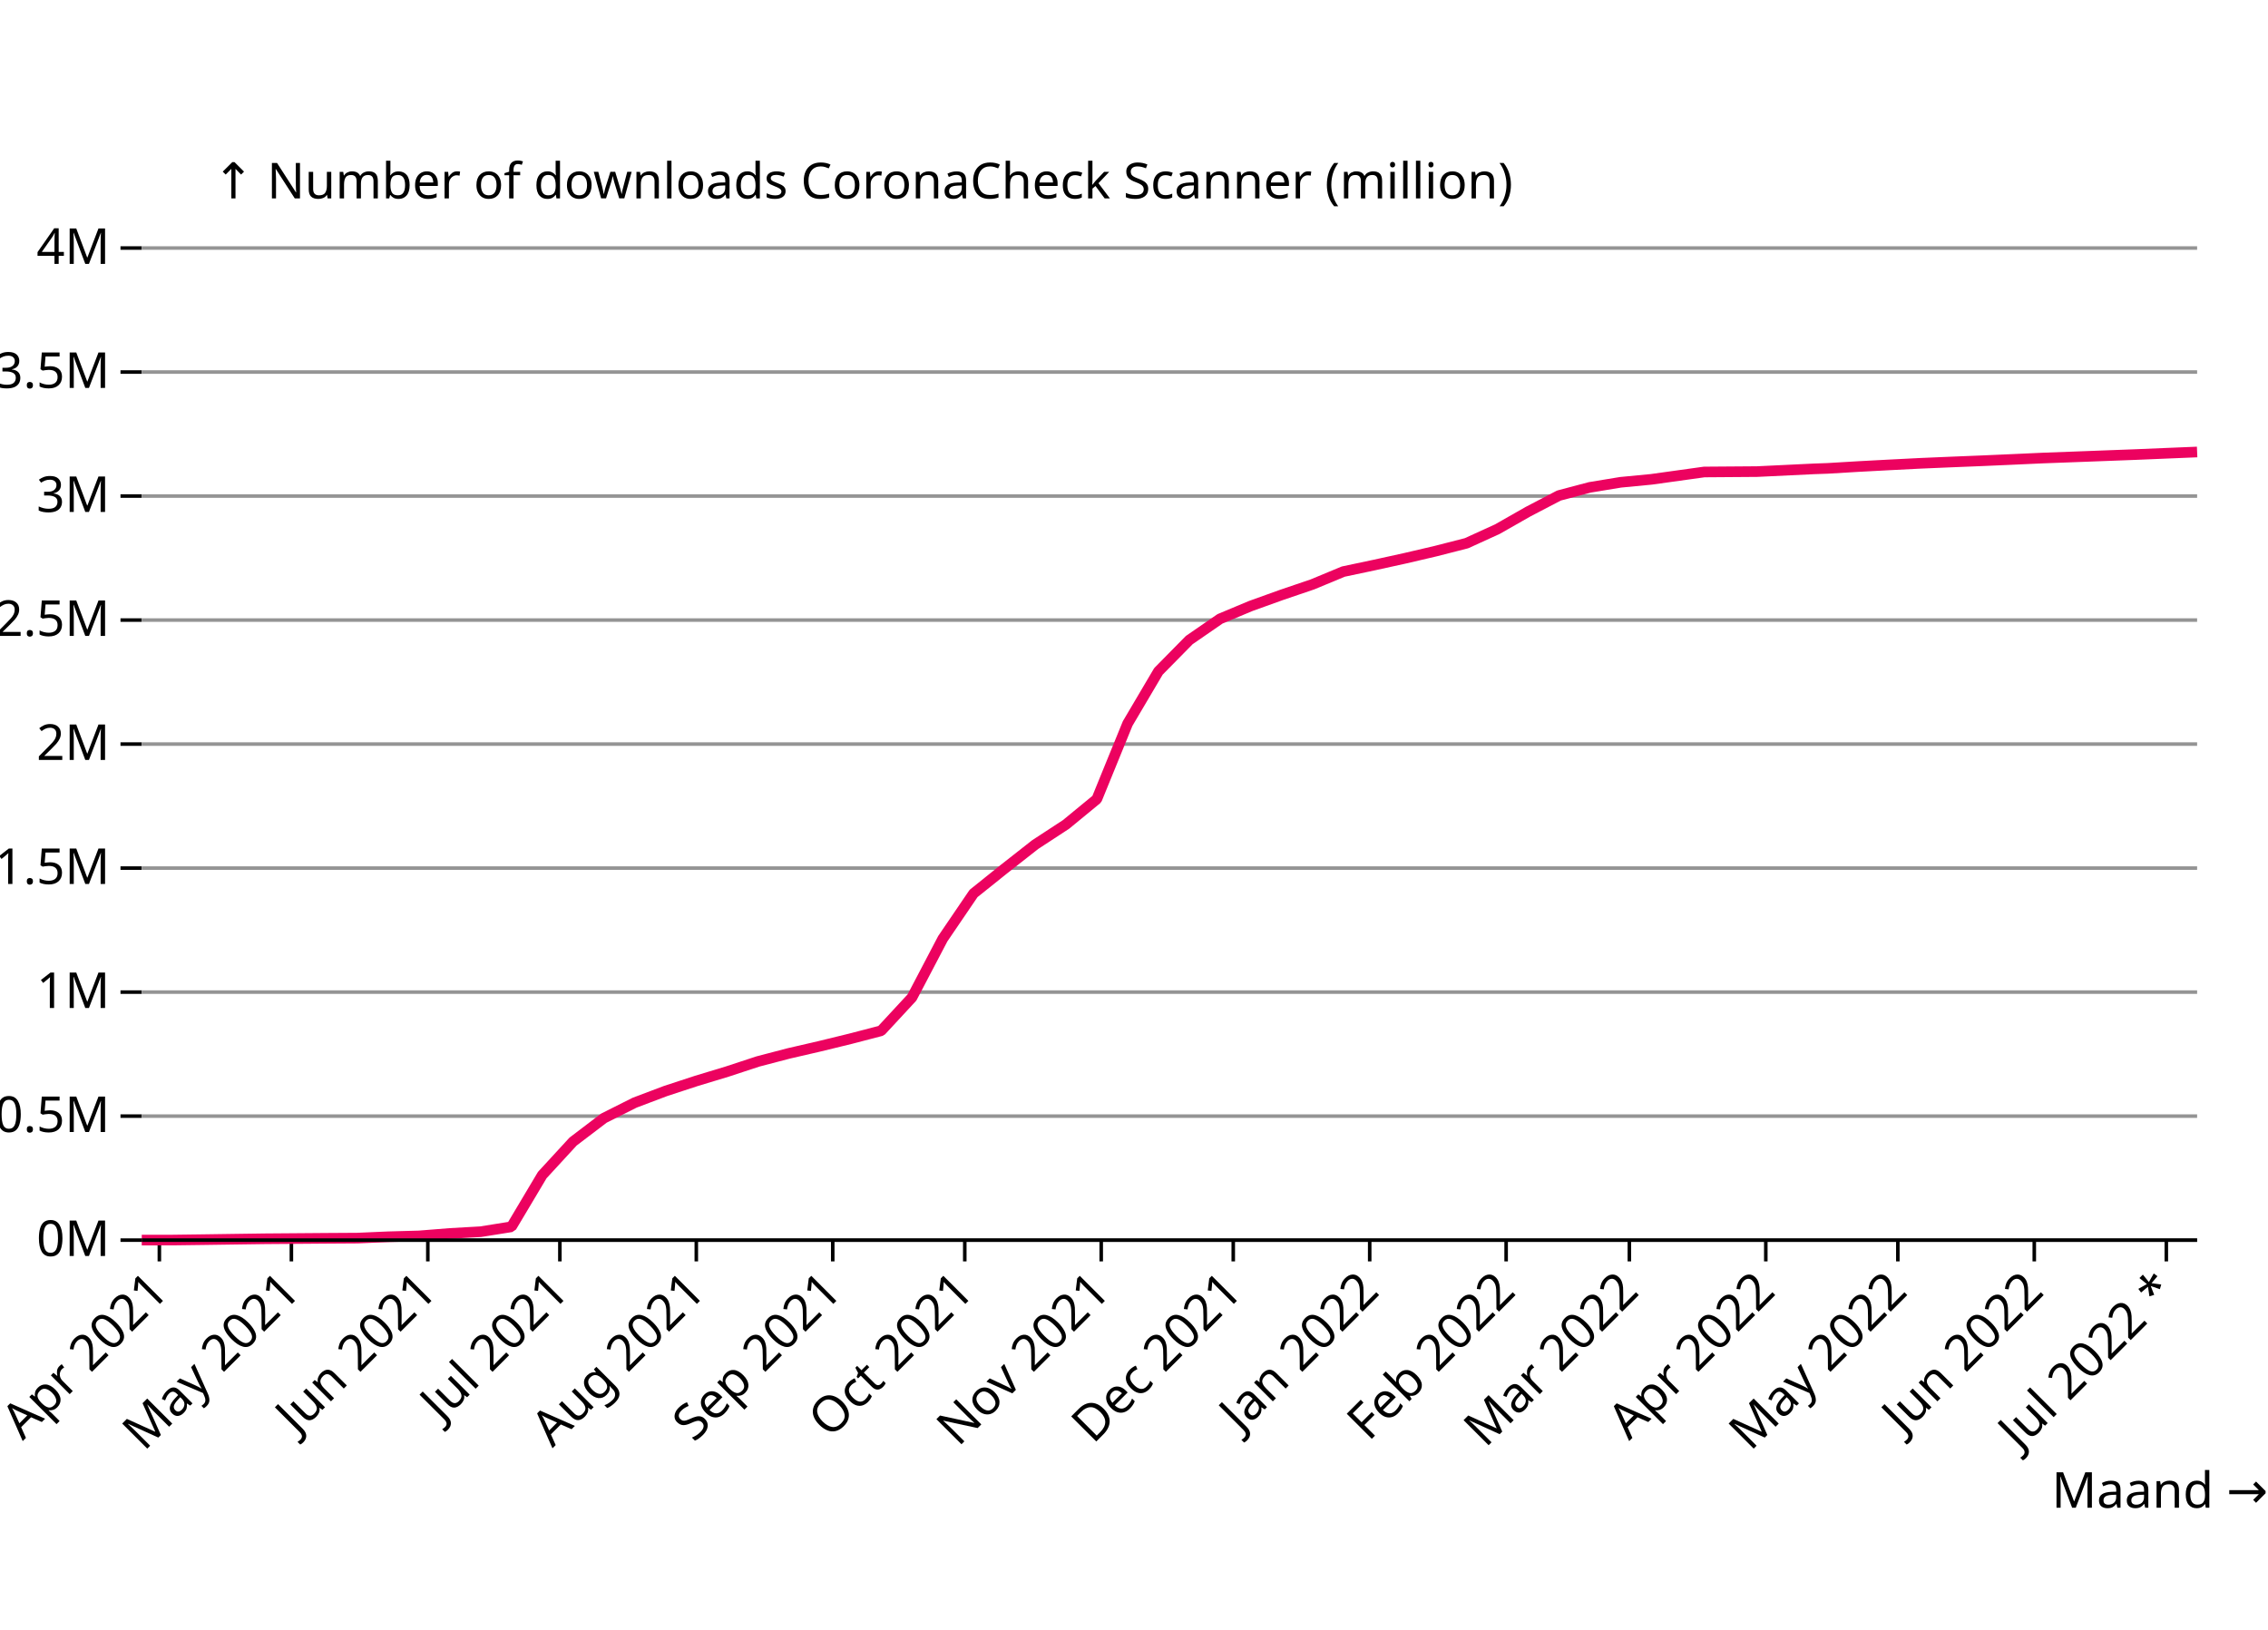
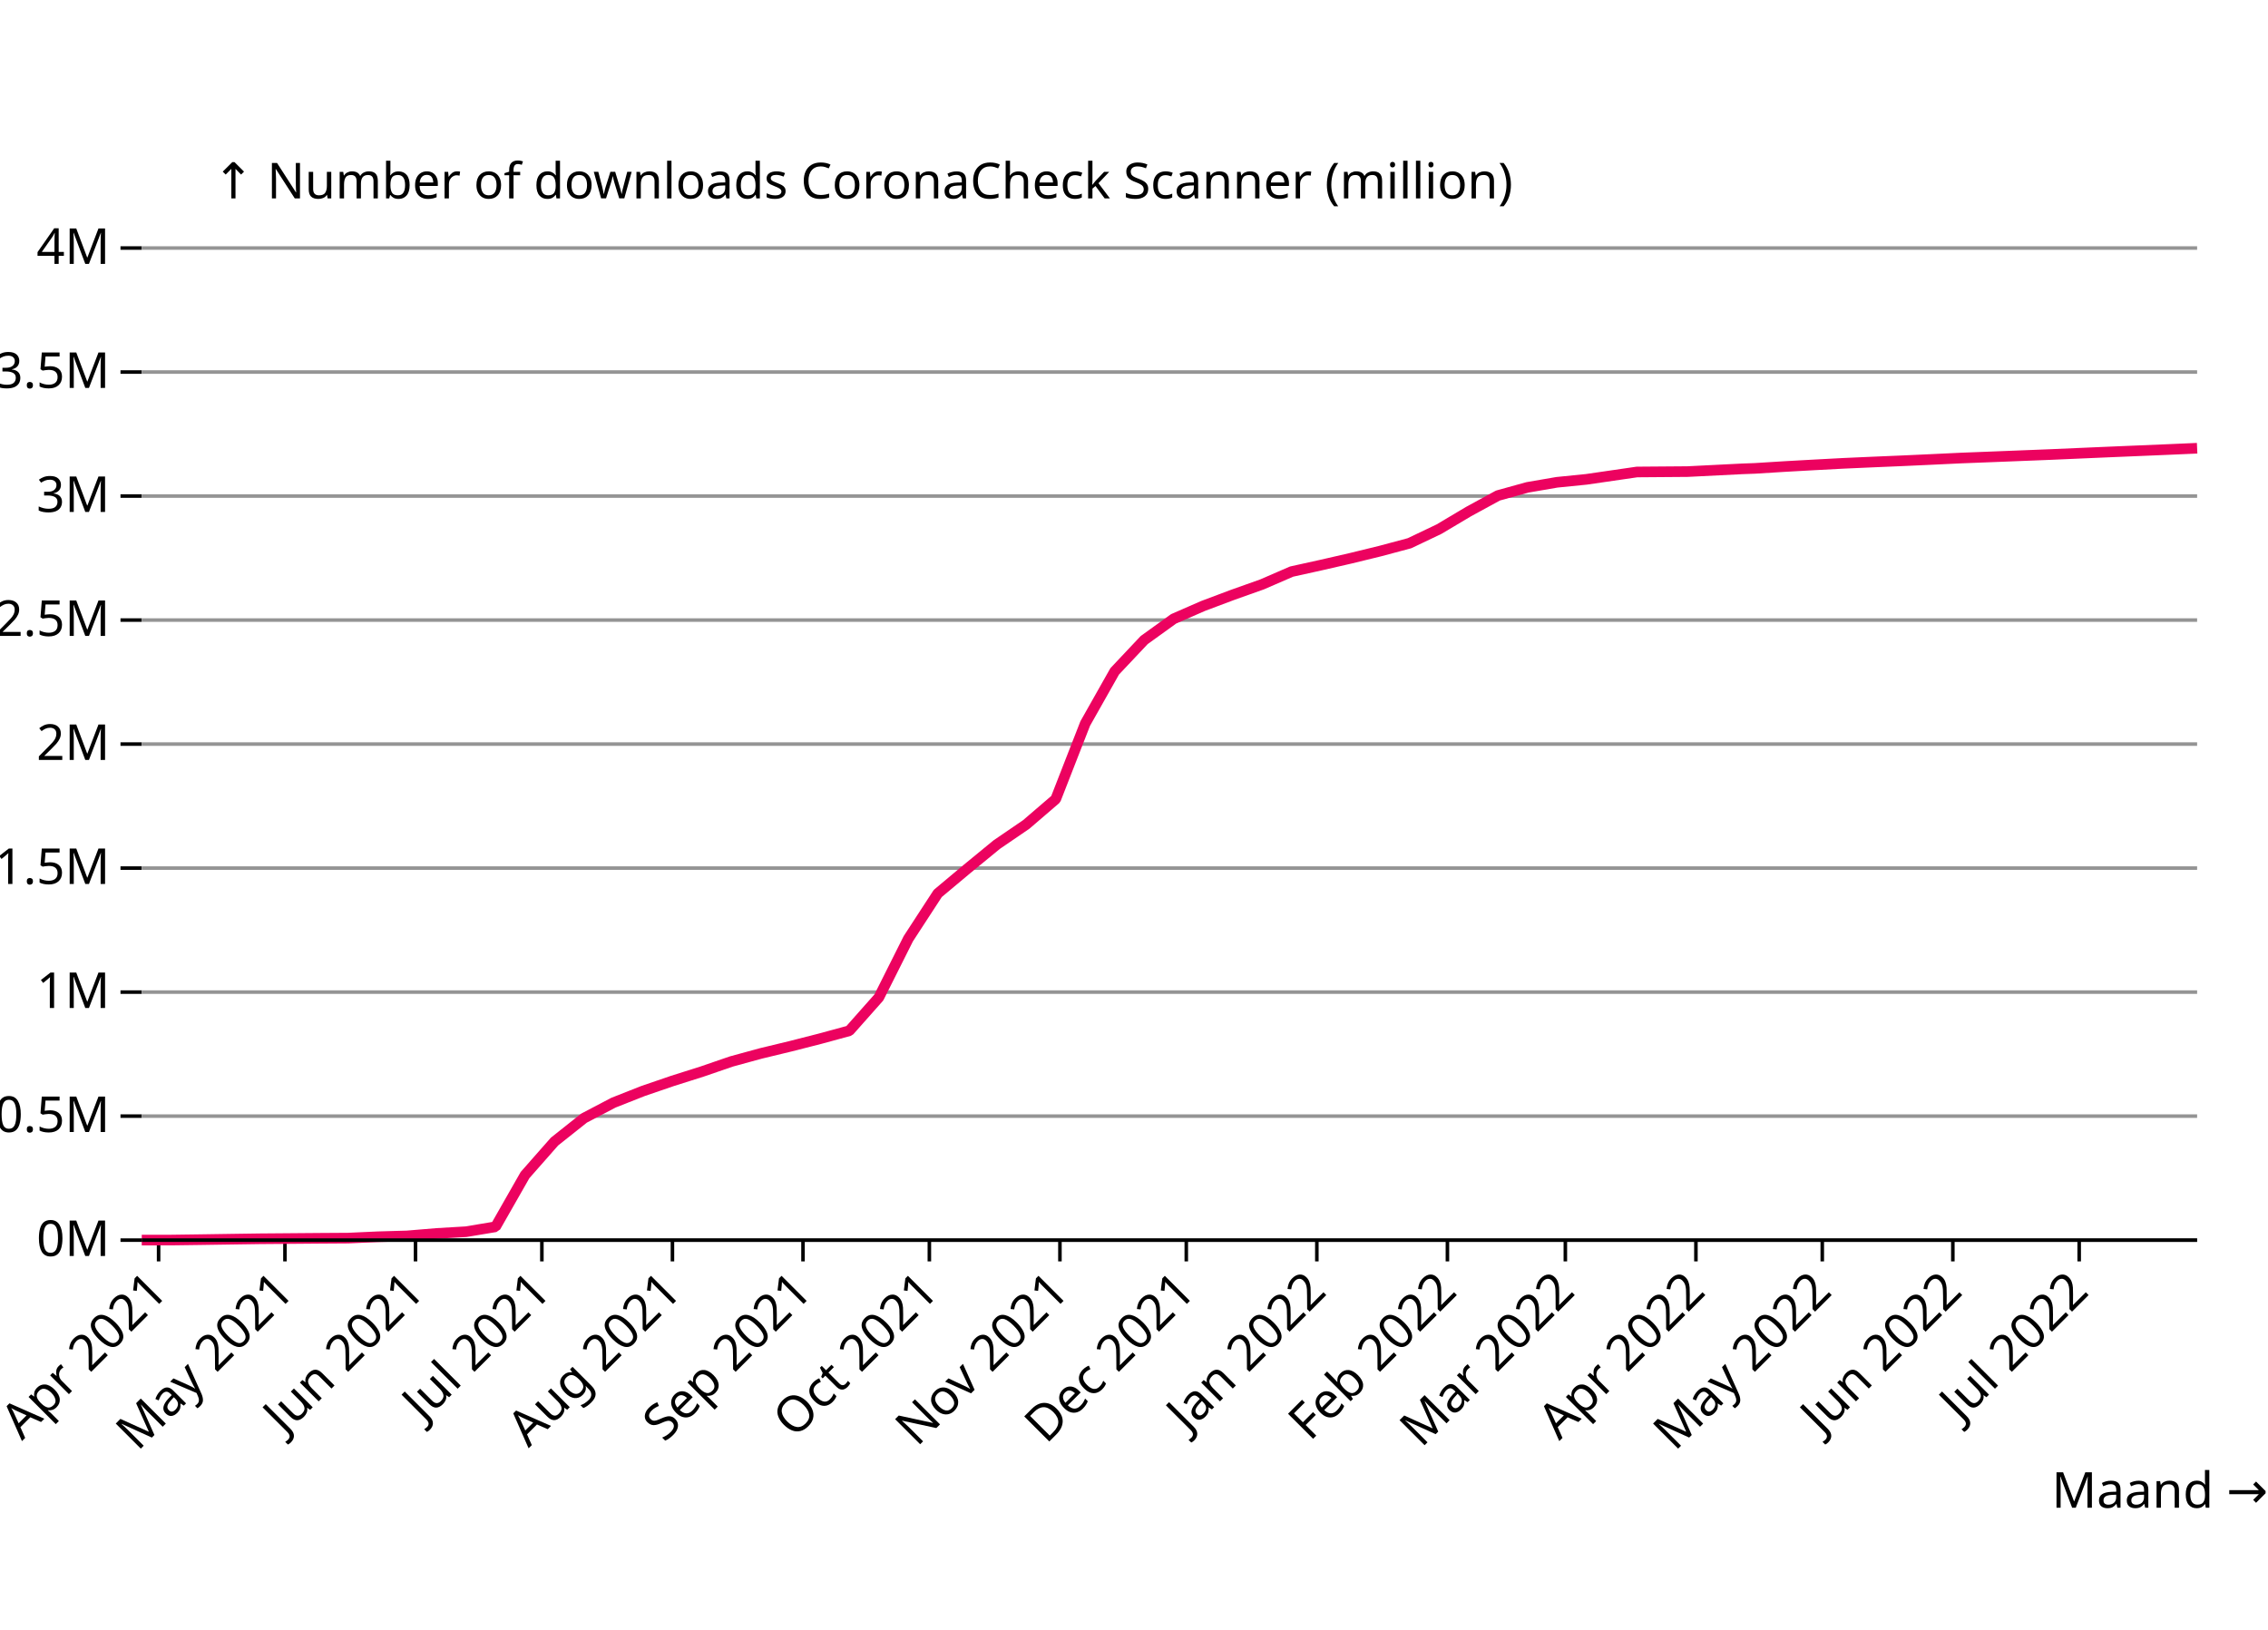
<svg xmlns="http://www.w3.org/2000/svg" class="plot" fill="currentColor" text-anchor="middle" width="640" height="460" viewBox="0 0 640 400" style="font-family: 'RO Sans', sans-serif; font-size: 14px;">
  <style>
        line[stroke-opacity] {
            stroke-opacity: 1;
            stroke: #949494;
        }
</style>
  <g transform="translate(40,0)" fill="none" text-anchor="end">
    <g class="tick" opacity="1" transform="translate(0,320)">
      <line stroke="currentColor" x2="-6" />
      <line stroke="currentColor" x2="580" stroke-opacity="0.1" />
      <text fill="currentColor" x="-9" dy="0.32em">0M</text>
    </g>
    <g class="tick" opacity="1" transform="translate(0,285)">
      <line stroke="currentColor" x2="-6" />
      <line stroke="currentColor" x2="580" stroke-opacity="0.1" />
      <text fill="currentColor" x="-9" dy="0.32em">0.5M</text>
    </g>
    <g class="tick" opacity="1" transform="translate(0,250)">
      <line stroke="currentColor" x2="-6" />
      <line stroke="currentColor" x2="580" stroke-opacity="0.1" />
      <text fill="currentColor" x="-9" dy="0.32em">1M</text>
    </g>
    <g class="tick" opacity="1" transform="translate(0,215)">
      <line stroke="currentColor" x2="-6" />
      <line stroke="currentColor" x2="580" stroke-opacity="0.1" />
      <text fill="currentColor" x="-9" dy="0.32em">1.5M</text>
    </g>
    <g class="tick" opacity="1" transform="translate(0,180)">
      <line stroke="currentColor" x2="-6" />
      <line stroke="currentColor" x2="580" stroke-opacity="0.1" />
      <text fill="currentColor" x="-9" dy="0.32em">2M</text>
    </g>
    <g class="tick" opacity="1" transform="translate(0,145)">
      <line stroke="currentColor" x2="-6" />
      <line stroke="currentColor" x2="580" stroke-opacity="0.1" />
      <text fill="currentColor" x="-9" dy="0.32em">2.5M</text>
    </g>
    <g class="tick" opacity="1" transform="translate(0,110)">
      <line stroke="currentColor" x2="-6" />
      <line stroke="currentColor" x2="580" stroke-opacity="0.1" />
      <text fill="currentColor" x="-9" dy="0.32em">3M</text>
    </g>
    <g class="tick" opacity="1" transform="translate(0,75)">
      <line stroke="currentColor" x2="-6" />
      <line stroke="currentColor" x2="580" stroke-opacity="0.1" />
      <text fill="currentColor" x="-9" dy="0.32em">3.5M</text>
    </g>
    <g class="tick" opacity="1" transform="translate(0,40)">
      <line stroke="currentColor" x2="-6" />
      <line stroke="currentColor" x2="580" stroke-opacity="0.1" />
      <text fill="currentColor" x="-9" dy="0.32em">4M</text>
    </g>
    <text fill="currentColor" transform="translate(20,40)" dy="-1em" text-anchor="start">↑ Number of downloads CoronaCheck Scanner (million)</text>
  </g>
  <g transform="translate(0,320)" fill="none" text-anchor="middle">
-     <g class="tick" opacity="1" transform="translate(44.96788,0)">
+     <g class="tick" opacity="1" transform="translate(44.7541,0)">
      <line stroke="currentColor" y2="6" />
      <text fill="currentColor" dy="0.32em" transform="translate(0, 11.82843) rotate(-45)" text-anchor="end">Apr 2021</text>
    </g>
-     <g class="tick" opacity="1" transform="translate(82.22698,0)">
+     <g class="tick" opacity="1" transform="translate(80.40984,0)">
      <line stroke="currentColor" y2="6" />
      <text fill="currentColor" dy="0.32em" transform="translate(0, 11.82843) rotate(-45)" text-anchor="end">May 2021</text>
    </g>
-     <g class="tick" opacity="1" transform="translate(120.7281,0)">
+     <g class="tick" opacity="1" transform="translate(117.2541,0)">
      <line stroke="currentColor" y2="6" />
      <text fill="currentColor" dy="0.32em" transform="translate(0, 11.82843) rotate(-45)" text-anchor="end">Jun 2021</text>
    </g>
-     <g class="tick" opacity="1" transform="translate(157.9872,0)">
+     <g class="tick" opacity="1" transform="translate(152.9098,0)">
      <line stroke="currentColor" y2="6" />
      <text fill="currentColor" dy="0.32em" transform="translate(0, 11.82843) rotate(-45)" text-anchor="end">Jul 2021</text>
    </g>
-     <g class="tick" opacity="1" transform="translate(196.4882,0)">
+     <g class="tick" opacity="1" transform="translate(189.7541,0)">
      <line stroke="currentColor" y2="6" />
      <text fill="currentColor" dy="0.32em" transform="translate(0, 11.82843) rotate(-45)" text-anchor="end">Aug 2021</text>
    </g>
-     <g class="tick" opacity="1" transform="translate(234.9893,0)">
+     <g class="tick" opacity="1" transform="translate(226.5984,0)">
      <line stroke="currentColor" y2="6" />
      <text fill="currentColor" dy="0.32em" transform="translate(0, 11.82843) rotate(-45)" text-anchor="end">Sep 2021</text>
    </g>
-     <g class="tick" opacity="1" transform="translate(272.2484,0)">
+     <g class="tick" opacity="1" transform="translate(262.2541,0)">
      <line stroke="currentColor" y2="6" />
      <text fill="currentColor" dy="0.32em" transform="translate(0, 11.82843) rotate(-45)" text-anchor="end">Oct 2021</text>
    </g>
-     <g class="tick" opacity="1" transform="translate(310.7495,0)">
+     <g class="tick" opacity="1" transform="translate(299.0984,0)">
      <line stroke="currentColor" y2="6" />
      <text fill="currentColor" dy="0.32em" transform="translate(0, 11.82843) rotate(-45)" text-anchor="end">Nov 2021</text>
    </g>
-     <g class="tick" opacity="1" transform="translate(348.0086,0)">
+     <g class="tick" opacity="1" transform="translate(334.7541,0)">
      <line stroke="currentColor" y2="6" />
      <text fill="currentColor" dy="0.32em" transform="translate(0, 11.82843) rotate(-45)" text-anchor="end">Dec 2021</text>
    </g>
-     <g class="tick" opacity="1" transform="translate(386.5096,0)">
+     <g class="tick" opacity="1" transform="translate(371.5984,0)">
      <line stroke="currentColor" y2="6" />
      <text fill="currentColor" dy="0.32em" transform="translate(0, 11.82843) rotate(-45)" text-anchor="end">Jan 2022</text>
    </g>
-     <g class="tick" opacity="1" transform="translate(425.0107,0)">
+     <g class="tick" opacity="1" transform="translate(408.4426,0)">
      <line stroke="currentColor" y2="6" />
      <text fill="currentColor" dy="0.32em" transform="translate(0, 11.82843) rotate(-45)" text-anchor="end">Feb 2022</text>
    </g>
-     <g class="tick" opacity="1" transform="translate(459.7859,0)">
+     <g class="tick" opacity="1" transform="translate(441.7213,0)">
      <line stroke="currentColor" y2="6" />
      <text fill="currentColor" dy="0.32em" transform="translate(0, 11.82843) rotate(-45)" text-anchor="end">Mar 2022</text>
    </g>
-     <g class="tick" opacity="1" transform="translate(498.2869,0)">
+     <g class="tick" opacity="1" transform="translate(478.5656,0)">
      <line stroke="currentColor" y2="6" />
      <text fill="currentColor" dy="0.32em" transform="translate(0, 11.82843) rotate(-45)" text-anchor="end">Apr 2022</text>
    </g>
-     <g class="tick" opacity="1" transform="translate(535.546,0)">
+     <g class="tick" opacity="1" transform="translate(514.2213,0)">
      <line stroke="currentColor" y2="6" />
      <text fill="currentColor" dy="0.32em" transform="translate(0, 11.82843) rotate(-45)" text-anchor="end">May 2022</text>
    </g>
-     <g class="tick" opacity="1" transform="translate(574.0471,0)">
+     <g class="tick" opacity="1" transform="translate(551.0656,0)">
      <line stroke="currentColor" y2="6" />
      <text fill="currentColor" dy="0.32em" transform="translate(0, 11.82843) rotate(-45)" text-anchor="end">Jun 2022</text>
    </g>
-     <g class="tick" opacity="1" transform="translate(611.3062,0)">
+     <g class="tick" opacity="1" transform="translate(586.7213,0)">
      <line stroke="currentColor" y2="6" />
-       <text fill="currentColor" dy="0.32em" transform="translate(0, 11.82843) rotate(-45)" text-anchor="end">Jul 2022 *</text>
+       <text fill="currentColor" dy="0.32em" transform="translate(0, 11.82843) rotate(-45)" text-anchor="end">Jul 2022</text>
    </g>
    <text fill="currentColor" transform="translate(640,80)" dy="-0.32em" text-anchor="end">Maand →</text>
  </g>
  <g fill="none" stroke="#ec025f" stroke-width="3" stroke-miterlimit="1">
-     <path d="M40,319.983L48.694,319.977L57.388,319.865L66.081,319.739L74.775,319.618L83.469,319.552L92.163,319.484L100.857,319.43L109.55,319.05L118.244,318.809L126.938,318.117L135.632,317.623L144.325,316.233L153.019,301.636L161.713,292.184L170.407,285.571L179.101,281.205L187.794,277.922L196.488,275.071L205.182,272.438L213.876,269.579L222.57,267.305L231.263,265.298L239.957,263.173L248.651,260.909L257.345,251.522L266.039,234.934L274.732,222.156L283.426,215.192L292.12,208.365L300.814,202.681L309.507,195.536L318.201,174.21L326.895,159.478L335.589,150.648L344.283,144.649L352.976,141.014L361.67,137.89L370.364,134.931L379.058,131.32L387.752,129.481L396.445,127.573L405.139,125.541L413.833,123.313L422.527,119.345L431.221,114.395L431.221,114.395L439.914,109.856L448.608,107.551L457.302,106.118L465.996,105.283L480.899,103.207L495.803,103.097L511.949,102.323L515.675,102.192L524.368,101.673L533.062,101.209L541.756,100.767L550.45,100.396L559.143,100.045L567.837,99.664L576.531,99.269L585.225,98.946L593.919,98.618L602.612,98.289L611.306,97.925L620,97.566" />
+     <path d="M40,319.983L48.32,319.977L56.639,319.865L64.959,319.739L73.279,319.618L81.598,319.552L89.918,319.484L98.238,319.43L106.557,319.05L114.877,318.809L123.197,318.117L131.516,317.623L139.836,316.233L148.156,301.636L156.475,292.184L164.795,285.571L173.115,281.205L181.434,277.922L189.754,275.071L198.074,272.438L206.393,269.579L214.713,267.305L223.033,265.298L231.352,263.173L239.672,260.909L247.992,251.522L256.311,234.934L264.631,222.156L272.951,215.192L281.27,208.365L289.59,202.681L297.91,195.536L306.23,174.21L314.549,159.478L322.869,150.648L331.189,144.649L339.508,141.014L347.828,137.89L356.148,134.931L364.467,131.32L372.787,129.481L381.107,127.573L389.426,125.541L397.746,123.313L406.066,119.345L414.385,114.395L414.385,114.395L422.705,109.856L431.025,107.551L439.344,106.118L447.664,105.283L461.926,103.207L476.189,103.097L491.639,102.323L495.205,102.192L503.525,101.673L511.844,101.209L520.164,100.767L528.484,100.396L536.803,100.045L545.123,99.664L553.443,99.269L561.762,98.946L570.082,98.618L578.402,98.289L586.721,97.925L595.041,97.566L603.361,97.217L611.68,96.868L620,96.504" />
  </g>
  <g stroke="currentColor">
    <line x1="40" x2="620" y1="320" y2="320" />
  </g>
</svg>
